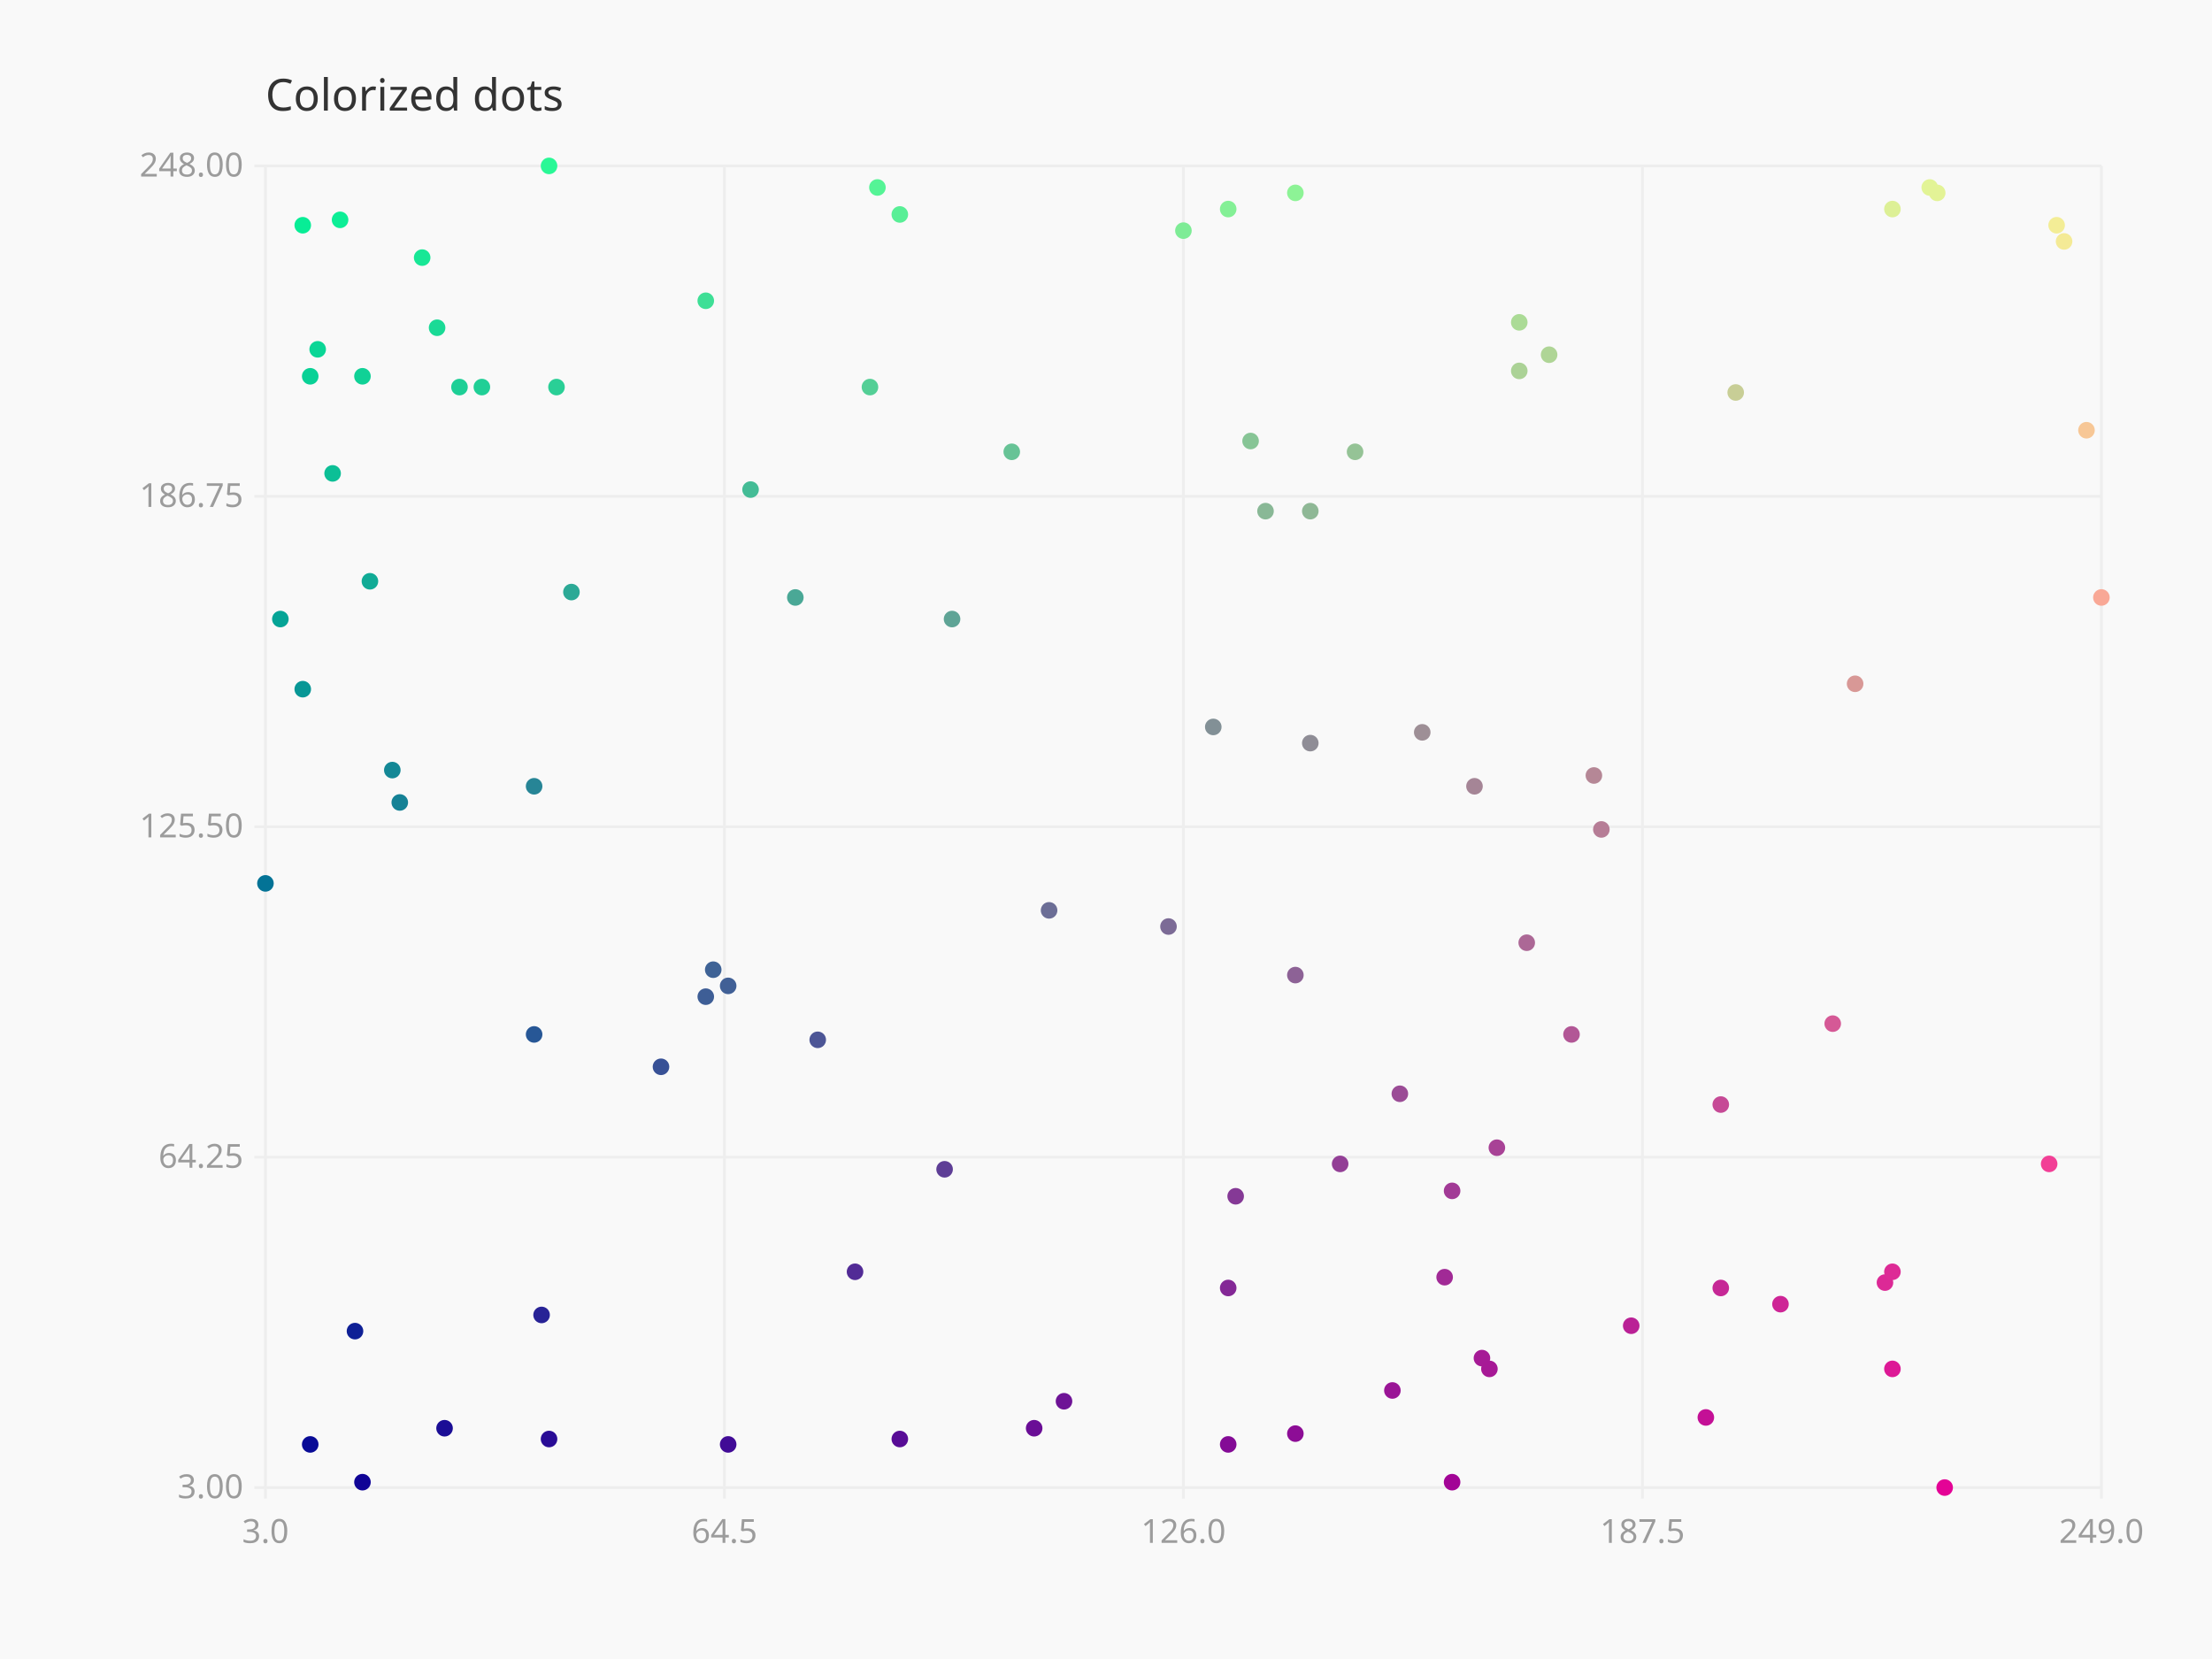
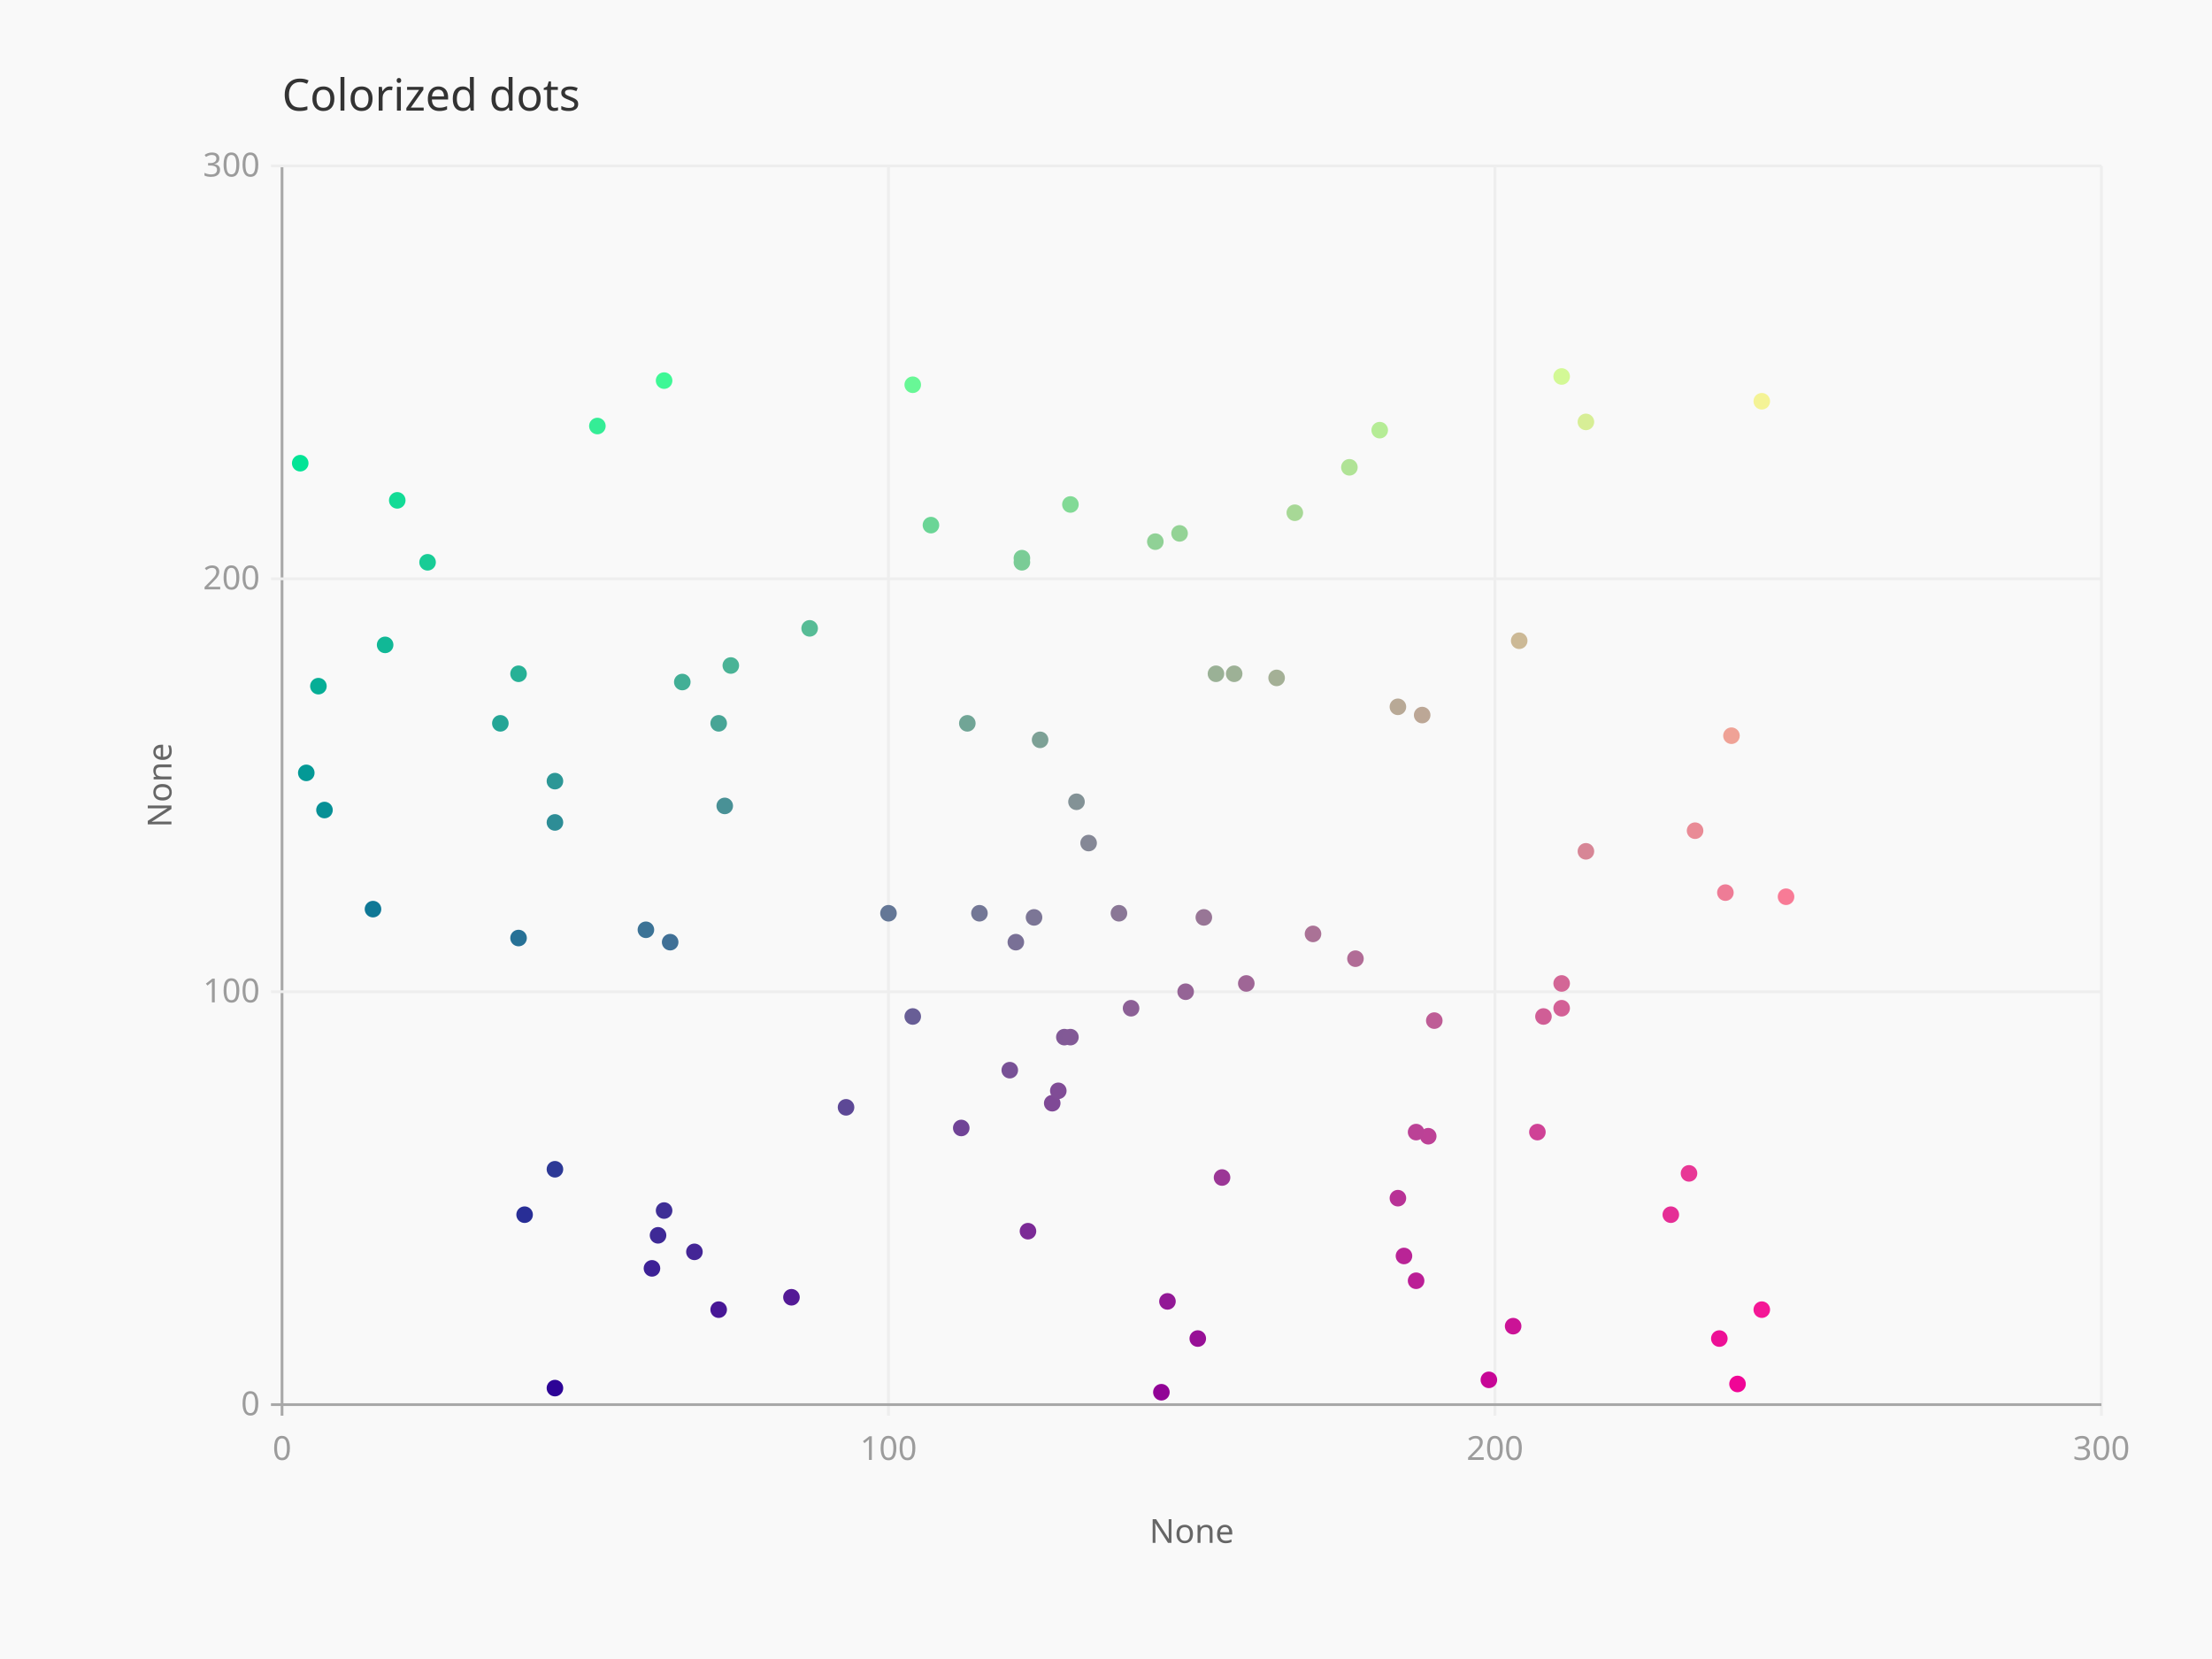
<svg xmlns="http://www.w3.org/2000/svg" height="600" version="1.1" width="800">
  <g>
    <rect fill="#f9f9f9" height="600" width="800" x="0" y="0" />
    <g transform="translate(40 40)">
-       <g transform="translate(56 0)">
+       <g transform="translate(62 0)">
        <text fill="#333" font-family="Monaco" font-size="16" x="0" y="0">Colorized dots</text>
      </g>
      <g transform="translate(0 20)">
-         <g transform="translate(56 0)">
+         <g transform="translate(62 0)">
          <g class="axis bottom">
-             <text dy="1em" fill="#666" font-family="Monaco" text-anchor="middle" transform="" x="332.0" y="508.0" />
+             <text dy="1em" fill="#666" font-family="Monaco" text-anchor="middle" transform="" x="329.0" y="486.0">None</text>
            <g class="tick">
-               <line stroke="#eee" stroke-width="1" x1="0.0" x2="0.0" y1="0" y2="482.0" />
-               <text dy="1em" fill="#9c9c9c" font-family="Monaco" text-anchor="middle" x="0.0" y="486.0">3.0</text>
+               <line stroke="#eee" stroke-width="1" x1="219.333" x2="219.333" y1="0" y2="452.0" />
+               <text dy="1em" fill="#9c9c9c" font-family="Monaco" text-anchor="middle" x="219.333" y="456.0">100</text>
            </g>
            <g class="tick">
-               <line stroke="#eee" stroke-width="1" x1="166.00" x2="166.00" y1="0" y2="482.0" />
-               <text dy="1em" fill="#9c9c9c" font-family="Monaco" text-anchor="middle" x="166.00" y="486.0">64.5</text>
+               <line stroke="#eee" stroke-width="1" x1="438.667" x2="438.667" y1="0" y2="452.0" />
+               <text dy="1em" fill="#9c9c9c" font-family="Monaco" text-anchor="middle" x="438.667" y="456.0">200</text>
            </g>
            <g class="tick">
-               <line stroke="#eee" stroke-width="1" x1="332.0" x2="332.0" y1="0" y2="482.0" />
-               <text dy="1em" fill="#9c9c9c" font-family="Monaco" text-anchor="middle" x="332.0" y="486.0">126.0</text>
+               <line stroke="#eee" stroke-width="1" x1="658" x2="658" y1="0" y2="452.0" />
+               <text dy="1em" fill="#9c9c9c" font-family="Monaco" text-anchor="middle" x="658" y="456.0">300</text>
            </g>
            <g class="tick">
-               <line stroke="#eee" stroke-width="1" x1="498.00" x2="498.00" y1="0" y2="482.0" />
-               <text dy="1em" fill="#9c9c9c" font-family="Monaco" text-anchor="middle" x="498.00" y="486.0">187.5</text>
-             </g>
-             <g class="tick">
-               <line stroke="#eee" stroke-width="1" x1="664.0" x2="664.0" y1="0" y2="482.0" />
-               <text dy="1em" fill="#9c9c9c" font-family="Monaco" text-anchor="middle" x="664.0" y="486.0">249.0</text>
+               <line stroke="#a8a8a8" stroke-width="1" x1="0" x2="0" y1="0" y2="452.0" />
+               <text dy="1em" fill="#9c9c9c" font-family="Monaco" text-anchor="middle" x="0" y="456.0">0</text>
            </g>
          </g>
          <g class="axis left">
-             <text dy="" fill="#666" font-family="Monaco" text-anchor="middle" transform="rotate(270 -56 239)" x="-56" y="239.0" />
+             <text dy="" fill="#666" font-family="Monaco" text-anchor="middle" transform="rotate(270 -40 224)" x="-40" y="224.0">None</text>
            <g class="tick">
-               <line stroke="#eee" stroke-width="1" x1="-4" x2="664.0" y1="478.00" y2="478.00" />
-               <text dy="0.32em" fill="#9c9c9c" font-family="Monaco" text-anchor="end" x="-8" y="478.00">3.00</text>
+               <line stroke="#eee" stroke-width="1" x1="-4" x2="658.0" y1="298.667" y2="298.667" />
+               <text dy="0.32em" fill="#9c9c9c" font-family="Monaco" text-anchor="end" x="-8" y="298.667">100</text>
            </g>
            <g class="tick">
-               <line stroke="#eee" stroke-width="1" x1="-4" x2="664.0" y1="358.50" y2="358.50" />
-               <text dy="0.32em" fill="#9c9c9c" font-family="Monaco" text-anchor="end" x="-8" y="358.50">64.25</text>
+               <line stroke="#eee" stroke-width="1" x1="-4" x2="658.0" y1="149.333" y2="149.333" />
+               <text dy="0.32em" fill="#9c9c9c" font-family="Monaco" text-anchor="end" x="-8" y="149.333">200</text>
            </g>
            <g class="tick">
-               <line stroke="#eee" stroke-width="1" x1="-4" x2="664.0" y1="239.00" y2="239.00" />
-               <text dy="0.32em" fill="#9c9c9c" font-family="Monaco" text-anchor="end" x="-8" y="239.00">125.50</text>
+               <line stroke="#eee" stroke-width="1" x1="-4" x2="658.0" y1="0" y2="0" />
+               <text dy="0.32em" fill="#9c9c9c" font-family="Monaco" text-anchor="end" x="-8" y="0">300</text>
            </g>
            <g class="tick">
-               <line stroke="#eee" stroke-width="1" x1="-4" x2="664.0" y1="119.50" y2="119.50" />
-               <text dy="0.32em" fill="#9c9c9c" font-family="Monaco" text-anchor="end" x="-8" y="119.50">186.75</text>
-             </g>
-             <g class="tick">
-               <line stroke="#eee" stroke-width="1" x1="-4" x2="664.0" y1="0.00" y2="0.00" />
-               <text dy="0.32em" fill="#9c9c9c" font-family="Monaco" text-anchor="end" x="-8" y="0.00">248.00</text>
+               <line stroke="#a8a8a8" stroke-width="1" x1="-4" x2="658.0" y1="448" y2="448" />
+               <text dy="0.32em" fill="#9c9c9c" font-family="Monaco" text-anchor="end" x="-8" y="448">0</text>
            </g>
          </g>
          <g>
            <g class="series dots">
-               <circle cx="161.951" cy="290.702" fill="rgb(63, 99, 150)" r="3" />
-               <circle cx="647.805" cy="21.461" fill="rgb(243, 237, 150)" r="3" />
-               <circle cx="97.171" cy="314.114" fill="rgb(39, 87, 150)" r="3" />
-               <circle cx="48.585" cy="230.22" fill="rgb(21, 130, 150)" r="3" />
-               <circle cx="437.268" cy="224.367" fill="rgb(165, 133, 150)" r="3" />
-               <circle cx="13.496" cy="189.249" fill="rgb(8, 151, 150)" r="3" />
-               <circle cx="16.195" cy="76.09" fill="rgb(9, 209, 150)" r="3" />
-               <circle cx="99.87" cy="415.567" fill="rgb(40, 35, 150)" r="3" />
-               <circle cx="361.691" cy="124.865" fill="rgb(137, 184, 150)" r="3" />
-               <circle cx="601.919" cy="7.804" fill="rgb(226, 244, 150)" r="3" />
-               <circle cx="456.163" cy="280.947" fill="rgb(172, 104, 150)" r="3" />
-               <circle cx="429.171" cy="476.049" fill="rgb(162, 4, 150)" r="3" />
-               <circle cx="37.789" cy="150.229" fill="rgb(17, 171, 150)" r="3" />
-               <circle cx="377.886" cy="208.759" fill="rgb(143, 141, 150)" r="3" />
-               <circle cx="229.431" cy="460.441" fill="rgb(88, 12, 150)" r="3" />
-               <circle cx="588.423" cy="15.608" fill="rgb(221, 240, 150)" r="3" />
-               <circle cx="585.724" cy="403.861" fill="rgb(220, 41, 150)" r="3" />
-               <circle cx="493.951" cy="419.469" fill="rgb(186, 33, 150)" r="3" />
-               <circle cx="429.171" cy="370.694" fill="rgb(162, 58, 150)" r="3" />
-               <circle cx="5.398" cy="163.886" fill="rgb(5, 164, 150)" r="3" />
-               <circle cx="218.634" cy="79.992" fill="rgb(84, 207, 150)" r="3" />
-               <circle cx="531.74" cy="81.943" fill="rgb(200, 206, 150)" r="3" />
-               <circle cx="480.455" cy="220.465" fill="rgb(181, 135, 150)" r="3" />
-               <circle cx="664" cy="156.082" fill="rgb(249, 168, 150)" r="3" />
-               <circle cx="350.894" cy="372.645" fill="rgb(133, 57, 150)" r="3" />
-               <circle cx="547.935" cy="411.665" fill="rgb(206, 37, 150)" r="3" />
-               <circle cx="26.992" cy="19.51" fill="rgb(13, 238, 150)" r="3" />
-               <circle cx="78.276" cy="79.992" fill="rgb(32, 207, 150)" r="3" />
-               <circle cx="245.626" cy="362.89" fill="rgb(94, 62, 150)" r="3" />
-               <circle cx="650.504" cy="27.314" fill="rgb(244, 234, 150)" r="3" />
-               <circle cx="175.447" cy="117.061" fill="rgb(68, 188, 150)" r="3" />
-               <circle cx="229.431" cy="17.559" fill="rgb(88, 239, 150)" r="3" />
-               <circle cx="472.358" cy="314.114" fill="rgb(178, 87, 150)" r="3" />
-               <circle cx="332.0" cy="23.412" fill="rgb(126, 236, 150)" r="3" />
-               <circle cx="394.081" cy="103.404" fill="rgb(149, 195, 150)" r="3" />
-               <circle cx="56.683" cy="33.167" fill="rgb(24, 231, 150)" r="3" />
-               <circle cx="348.195" cy="462.392" fill="rgb(132, 11, 150)" r="3" />
-               <circle cx="13.496" cy="21.461" fill="rgb(8, 237, 150)" r="3" />
-               <circle cx="607.317" cy="478" fill="rgb(228, 3, 150)" r="3" />
-               <circle cx="283.415" cy="269.241" fill="rgb(108, 110, 150)" r="3" />
-               <circle cx="356.293" cy="99.502" fill="rgb(135, 197, 150)" r="3" />
-               <circle cx="45.886" cy="218.514" fill="rgb(20, 136, 150)" r="3" />
-               <circle cx="372.488" cy="292.653" fill="rgb(141, 98, 150)" r="3" />
-               <circle cx="159.252" cy="48.776" fill="rgb(62, 223, 150)" r="3" />
-               <circle cx="526.341" cy="405.812" fill="rgb(198, 40, 150)" r="3" />
-               <circle cx="604.618" cy="9.755" fill="rgb(227, 243, 150)" r="3" />
-               <circle cx="410.276" cy="335.576" fill="rgb(155, 76, 150)" r="3" />
-               <circle cx="483.154" cy="239.976" fill="rgb(182, 125, 150)" r="3" />
-               <circle cx="32.39" cy="421.42" fill="rgb(15, 32, 150)" r="3" />
-               <circle cx="445.366" cy="355.086" fill="rgb(168, 66, 150)" r="3" />
-               <circle cx="35.089" cy="76.09" fill="rgb(16, 209, 150)" r="3" />
-               <circle cx="388.683" cy="360.939" fill="rgb(147, 63, 150)" r="3" />
-               <circle cx="372.488" cy="9.755" fill="rgb(141, 243, 150)" r="3" />
-               <circle cx="70.179" cy="79.992" fill="rgb(29, 207, 150)" r="3" />
-               <circle cx="18.894" cy="66.335" fill="rgb(10, 214, 150)" r="3" />
-               <circle cx="35.089" cy="476.049" fill="rgb(16, 4, 150)" r="3" />
-               <circle cx="439.967" cy="431.176" fill="rgb(166, 27, 150)" r="3" />
-               <circle cx="453.463" cy="56.58" fill="rgb(171, 219, 150)" r="3" />
-               <circle cx="566.829" cy="310.212" fill="rgb(213, 89, 150)" r="3" />
-               <circle cx="269.919" cy="103.404" fill="rgb(103, 195, 150)" r="3" />
-               <circle cx="64.78" cy="456.539" fill="rgb(27, 14, 150)" r="3" />
-               <circle cx="102.569" cy="0" fill="rgb(41, 248, 150)" r="3" />
-               <circle cx="167.35" cy="462.392" fill="rgb(65, 11, 150)" r="3" />
-               <circle cx="418.374" cy="204.857" fill="rgb(158, 143, 150)" r="3" />
-               <circle cx="377.886" cy="124.865" fill="rgb(143, 184, 150)" r="3" />
-               <circle cx="62.081" cy="58.531" fill="rgb(26, 218, 150)" r="3" />
-               <circle cx="426.472" cy="401.91" fill="rgb(161, 42, 150)" r="3" />
-               <circle cx="372.488" cy="458.49" fill="rgb(141, 13, 150)" r="3" />
-               <circle cx="110.667" cy="154.131" fill="rgb(44, 169, 150)" r="3" />
-               <circle cx="102.569" cy="460.441" fill="rgb(41, 12, 150)" r="3" />
-               <circle cx="588.423" cy="435.078" fill="rgb(221, 25, 150)" r="3" />
-               <circle cx="199.74" cy="316.065" fill="rgb(77, 86, 150)" r="3" />
-               <circle cx="342.797" cy="202.906" fill="rgb(130, 144, 150)" r="3" />
-               <circle cx="159.252" cy="300.457" fill="rgb(62, 94, 150)" r="3" />
-               <circle cx="97.171" cy="224.367" fill="rgb(39, 133, 150)" r="3" />
-               <circle cx="574.927" cy="187.298" fill="rgb(216, 152, 150)" r="3" />
-               <circle cx="143.057" cy="325.82" fill="rgb(56, 81, 150)" r="3" />
-               <circle cx="105.268" cy="79.992" fill="rgb(42, 207, 150)" r="3" />
-               <circle cx="348.195" cy="15.608" fill="rgb(132, 240, 150)" r="3" />
-               <circle cx="213.236" cy="399.959" fill="rgb(82, 43, 150)" r="3" />
-               <circle cx="442.667" cy="435.078" fill="rgb(167, 25, 150)" r="3" />
-               <circle cx="645.106" cy="360.939" fill="rgb(242, 63, 150)" r="3" />
-               <circle cx="348.195" cy="405.812" fill="rgb(132, 40, 150)" r="3" />
-               <circle cx="407.577" cy="442.882" fill="rgb(154, 21, 150)" r="3" />
-               <circle cx="24.293" cy="111.208" fill="rgb(12, 191, 150)" r="3" />
-               <circle cx="191.642" cy="156.082" fill="rgb(74, 168, 150)" r="3" />
-               <circle cx="0" cy="259.486" fill="rgb(3, 115, 150)" r="3" />
-               <circle cx="588.423" cy="399.959" fill="rgb(221, 43, 150)" r="3" />
-               <circle cx="167.35" cy="296.555" fill="rgb(65, 96, 150)" r="3" />
-               <circle cx="16.195" cy="462.392" fill="rgb(9, 11, 150)" r="3" />
-               <circle cx="520.943" cy="452.637" fill="rgb(196, 16, 150)" r="3" />
-               <circle cx="526.341" cy="339.478" fill="rgb(198, 74, 150)" r="3" />
-               <circle cx="326.602" cy="275.094" fill="rgb(124, 107, 150)" r="3" />
-               <circle cx="278.016" cy="456.539" fill="rgb(106, 14, 150)" r="3" />
-               <circle cx="453.463" cy="74.139" fill="rgb(171, 210, 150)" r="3" />
-               <circle cx="288.813" cy="446.784" fill="rgb(110, 19, 150)" r="3" />
-               <circle cx="658.602" cy="95.6" fill="rgb(247, 199, 150)" r="3" />
-               <circle cx="248.325" cy="163.886" fill="rgb(95, 164, 150)" r="3" />
-               <circle cx="221.333" cy="7.804" fill="rgb(85, 244, 150)" r="3" />
-               <circle cx="464.26" cy="68.286" fill="rgb(175, 213, 150)" r="3" />
+               <circle cx="320.227" cy="410.667" fill="rgb(146, 25, 150)" r="3" />
+               <circle cx="331.193" cy="424.107" fill="rgb(151, 16, 150)" r="3" />
+               <circle cx="265.393" cy="280.747" fill="rgb(121, 112, 150)" r="3" />
+               <circle cx="405.767" cy="394.24" fill="rgb(185, 36, 150)" r="3" />
+               <circle cx="414.54" cy="350.933" fill="rgb(189, 65, 150)" r="3" />
+               <circle cx="157.92" cy="201.60" fill="rgb(72, 165, 150)" r="3" />
+               <circle cx="396.993" cy="95.573" fill="rgb(181, 236, 150)" r="3" />
+               <circle cx="456.213" cy="307.627" fill="rgb(208, 94, 150)" r="3" />
+               <circle cx="247.847" cy="201.60" fill="rgb(113, 165, 150)" r="3" />
+               <circle cx="37.287" cy="173.227" fill="rgb(17, 184, 150)" r="3" />
+               <circle cx="282.94" cy="315.093" fill="rgb(129, 89, 150)" r="3" />
+               <circle cx="267.587" cy="141.867" fill="rgb(122, 205, 150)" r="3" />
+               <circle cx="8.773" cy="219.52" fill="rgb(4, 153, 150)" r="3" />
+               <circle cx="138.18" cy="77.653" fill="rgb(63, 248, 150)" r="3" />
+               <circle cx="524.207" cy="206.08" fill="rgb(239, 162, 150)" r="3" />
+               <circle cx="78.96" cy="201.60" fill="rgb(36, 165, 150)" r="3" />
+               <circle cx="274.167" cy="207.573" fill="rgb(125, 161, 150)" r="3" />
+               <circle cx="511.047" cy="240.427" fill="rgb(233, 139, 150)" r="3" />
+               <circle cx="412.347" cy="198.613" fill="rgb(188, 167, 150)" r="3" />
+               <circle cx="98.70" cy="237.44" fill="rgb(45, 141, 150)" r="3" />
+               <circle cx="228.107" cy="307.627" fill="rgb(104, 94, 150)" r="3" />
+               <circle cx="543.947" cy="264.32" fill="rgb(248, 123, 150)" r="3" />
+               <circle cx="333.387" cy="271.787" fill="rgb(152, 118, 150)" r="3" />
+               <circle cx="278.553" cy="338.987" fill="rgb(127, 73, 150)" r="3" />
+               <circle cx="114.053" cy="94.08" fill="rgb(52, 237, 150)" r="3" />
+               <circle cx="454.02" cy="349.44" fill="rgb(207, 66, 150)" r="3" />
+               <circle cx="234.687" cy="129.92" fill="rgb(107, 213, 150)" r="3" />
+               <circle cx="98.70" cy="442.027" fill="rgb(45, 4, 150)" r="3" />
+               <circle cx="445.247" cy="419.627" fill="rgb(203, 19, 150)" r="3" />
+               <circle cx="348.74" cy="295.68" fill="rgb(159, 102, 150)" r="3" />
+               <circle cx="160.113" cy="231.467" fill="rgb(73, 145, 150)" r="3" />
+               <circle cx="219.333" cy="270.293" fill="rgb(100, 119, 150)" r="3" />
+               <circle cx="462.793" cy="76.16" fill="rgb(211, 249, 150)" r="3" />
+               <circle cx="13.16" cy="188.16" fill="rgb(6, 174, 150)" r="3" />
+               <circle cx="85.54" cy="183.68" fill="rgb(39, 177, 150)" r="3" />
+               <circle cx="522.013" cy="262.827" fill="rgb(238, 124, 150)" r="3" />
+               <circle cx="144.76" cy="186.667" fill="rgb(66, 175, 150)" r="3" />
+               <circle cx="318.033" cy="443.52" fill="rgb(145, 3, 150)" r="3" />
+               <circle cx="252.233" cy="270.293" fill="rgb(115, 119, 150)" r="3" />
+               <circle cx="416.733" cy="309.12" fill="rgb(190, 93, 150)" r="3" />
+               <circle cx="285.133" cy="315.093" fill="rgb(130, 89, 150)" r="3" />
+               <circle cx="267.587" cy="143.36" fill="rgb(122, 204, 150)" r="3" />
+               <circle cx="315.84" cy="135.893" fill="rgb(144, 209, 150)" r="3" />
+               <circle cx="52.64" cy="143.36" fill="rgb(24, 204, 150)" r="3" />
+               <circle cx="526.4" cy="440.533" fill="rgb(240, 5, 150)" r="3" />
+               <circle cx="326.807" cy="298.667" fill="rgb(149, 100, 150)" r="3" />
+               <circle cx="41.673" cy="120.96" fill="rgb(19, 219, 150)" r="3" />
+               <circle cx="85.54" cy="279.253" fill="rgb(39, 113, 150)" r="3" />
+               <circle cx="285.133" cy="122.453" fill="rgb(130, 218, 150)" r="3" />
+               <circle cx="337.773" cy="183.68" fill="rgb(154, 177, 150)" r="3" />
+               <circle cx="98.70" cy="222.507" fill="rgb(45, 151, 150)" r="3" />
+               <circle cx="280.747" cy="334.507" fill="rgb(128, 76, 150)" r="3" />
+               <circle cx="339.967" cy="365.867" fill="rgb(155, 55, 150)" r="3" />
+               <circle cx="372.867" cy="277.76" fill="rgb(170, 114, 150)" r="3" />
+               <circle cx="386.027" cy="109.013" fill="rgb(176, 227, 150)" r="3" />
+               <circle cx="190.82" cy="167.253" fill="rgb(87, 188, 150)" r="3" />
+               <circle cx="32.90" cy="268.8" fill="rgb(15, 120, 150)" r="3" />
+               <circle cx="15.353" cy="232.96" fill="rgb(7, 144, 150)" r="3" />
+               <circle cx="228.107" cy="79.147" fill="rgb(104, 247, 150)" r="3" />
+               <circle cx="269.78" cy="385.28" fill="rgb(123, 42, 150)" r="3" />
+               <circle cx="410.153" cy="403.2" fill="rgb(187, 30, 150)" r="3" />
+               <circle cx="403.573" cy="195.627" fill="rgb(184, 169, 150)" r="3" />
+               <circle cx="462.793" cy="295.68" fill="rgb(211, 102, 150)" r="3" />
+               <circle cx="535.173" cy="85.12" fill="rgb(244, 243, 150)" r="3" />
+               <circle cx="245.653" cy="347.947" fill="rgb(112, 67, 150)" r="3" />
+               <circle cx="471.567" cy="92.587" fill="rgb(215, 238, 150)" r="3" />
+               <circle cx="471.567" cy="247.893" fill="rgb(215, 134, 150)" r="3" />
+               <circle cx="291.713" cy="244.907" fill="rgb(133, 136, 150)" r="3" />
+               <circle cx="307.067" cy="304.64" fill="rgb(140, 96, 150)" r="3" />
+               <circle cx="157.92" cy="413.653" fill="rgb(72, 23, 150)" r="3" />
+               <circle cx="462.793" cy="304.64" fill="rgb(211, 96, 150)" r="3" />
+               <circle cx="508.853" cy="364.373" fill="rgb(232, 56, 150)" r="3" />
+               <circle cx="359.707" cy="185.173" fill="rgb(164, 176, 150)" r="3" />
+               <circle cx="131.6" cy="276.267" fill="rgb(60, 115, 150)" r="3" />
+               <circle cx="447.44" cy="171.733" fill="rgb(204, 185, 150)" r="3" />
+               <circle cx="87.733" cy="379.307" fill="rgb(40, 46, 150)" r="3" />
+               <circle cx="410.153" cy="349.44" fill="rgb(187, 66, 150)" r="3" />
+               <circle cx="287.327" cy="229.973" fill="rgb(131, 146, 150)" r="3" />
+               <circle cx="388.22" cy="286.72" fill="rgb(177, 108, 150)" r="3" />
+               <circle cx="184.24" cy="409.173" fill="rgb(84, 26, 150)" r="3" />
+               <circle cx="140.373" cy="280.747" fill="rgb(64, 112, 150)" r="3" />
+               <circle cx="302.68" cy="270.293" fill="rgb(138, 119, 150)" r="3" />
+               <circle cx="149.147" cy="392.747" fill="rgb(68, 37, 150)" r="3" />
+               <circle cx="6.58" cy="107.52" fill="rgb(3, 228, 150)" r="3" />
+               <circle cx="162.307" cy="180.693" fill="rgb(74, 179, 150)" r="3" />
+               <circle cx="271.973" cy="271.787" fill="rgb(124, 118, 150)" r="3" />
+               <circle cx="203.98" cy="340.48" fill="rgb(93, 72, 150)" r="3" />
+               <circle cx="133.793" cy="398.72" fill="rgb(61, 33, 150)" r="3" />
+               <circle cx="502.273" cy="379.307" fill="rgb(229, 46, 150)" r="3" />
+               <circle cx="366.287" cy="125.44" fill="rgb(167, 216, 150)" r="3" />
+               <circle cx="135.987" cy="386.773" fill="rgb(62, 41, 150)" r="3" />
+               <circle cx="535.173" cy="413.653" fill="rgb(244, 23, 150)" r="3" />
+               <circle cx="436.473" cy="439.04" fill="rgb(199, 6, 150)" r="3" />
+               <circle cx="324.613" cy="132.907" fill="rgb(148, 211, 150)" r="3" />
+               <circle cx="344.353" cy="183.68" fill="rgb(157, 177, 150)" r="3" />
+               <circle cx="98.70" cy="362.88" fill="rgb(45, 57, 150)" r="3" />
+               <circle cx="403.573" cy="373.333" fill="rgb(184, 50, 150)" r="3" />
+               <circle cx="138.18" cy="377.813" fill="rgb(63, 47, 150)" r="3" />
+               <circle cx="519.82" cy="424.107" fill="rgb(237, 16, 150)" r="3" />
+               <circle cx="263.2" cy="327.04" fill="rgb(120, 81, 150)" r="3" />
            </g>
          </g>
        </g>
      </g>
    </g>
  </g>
</svg>
